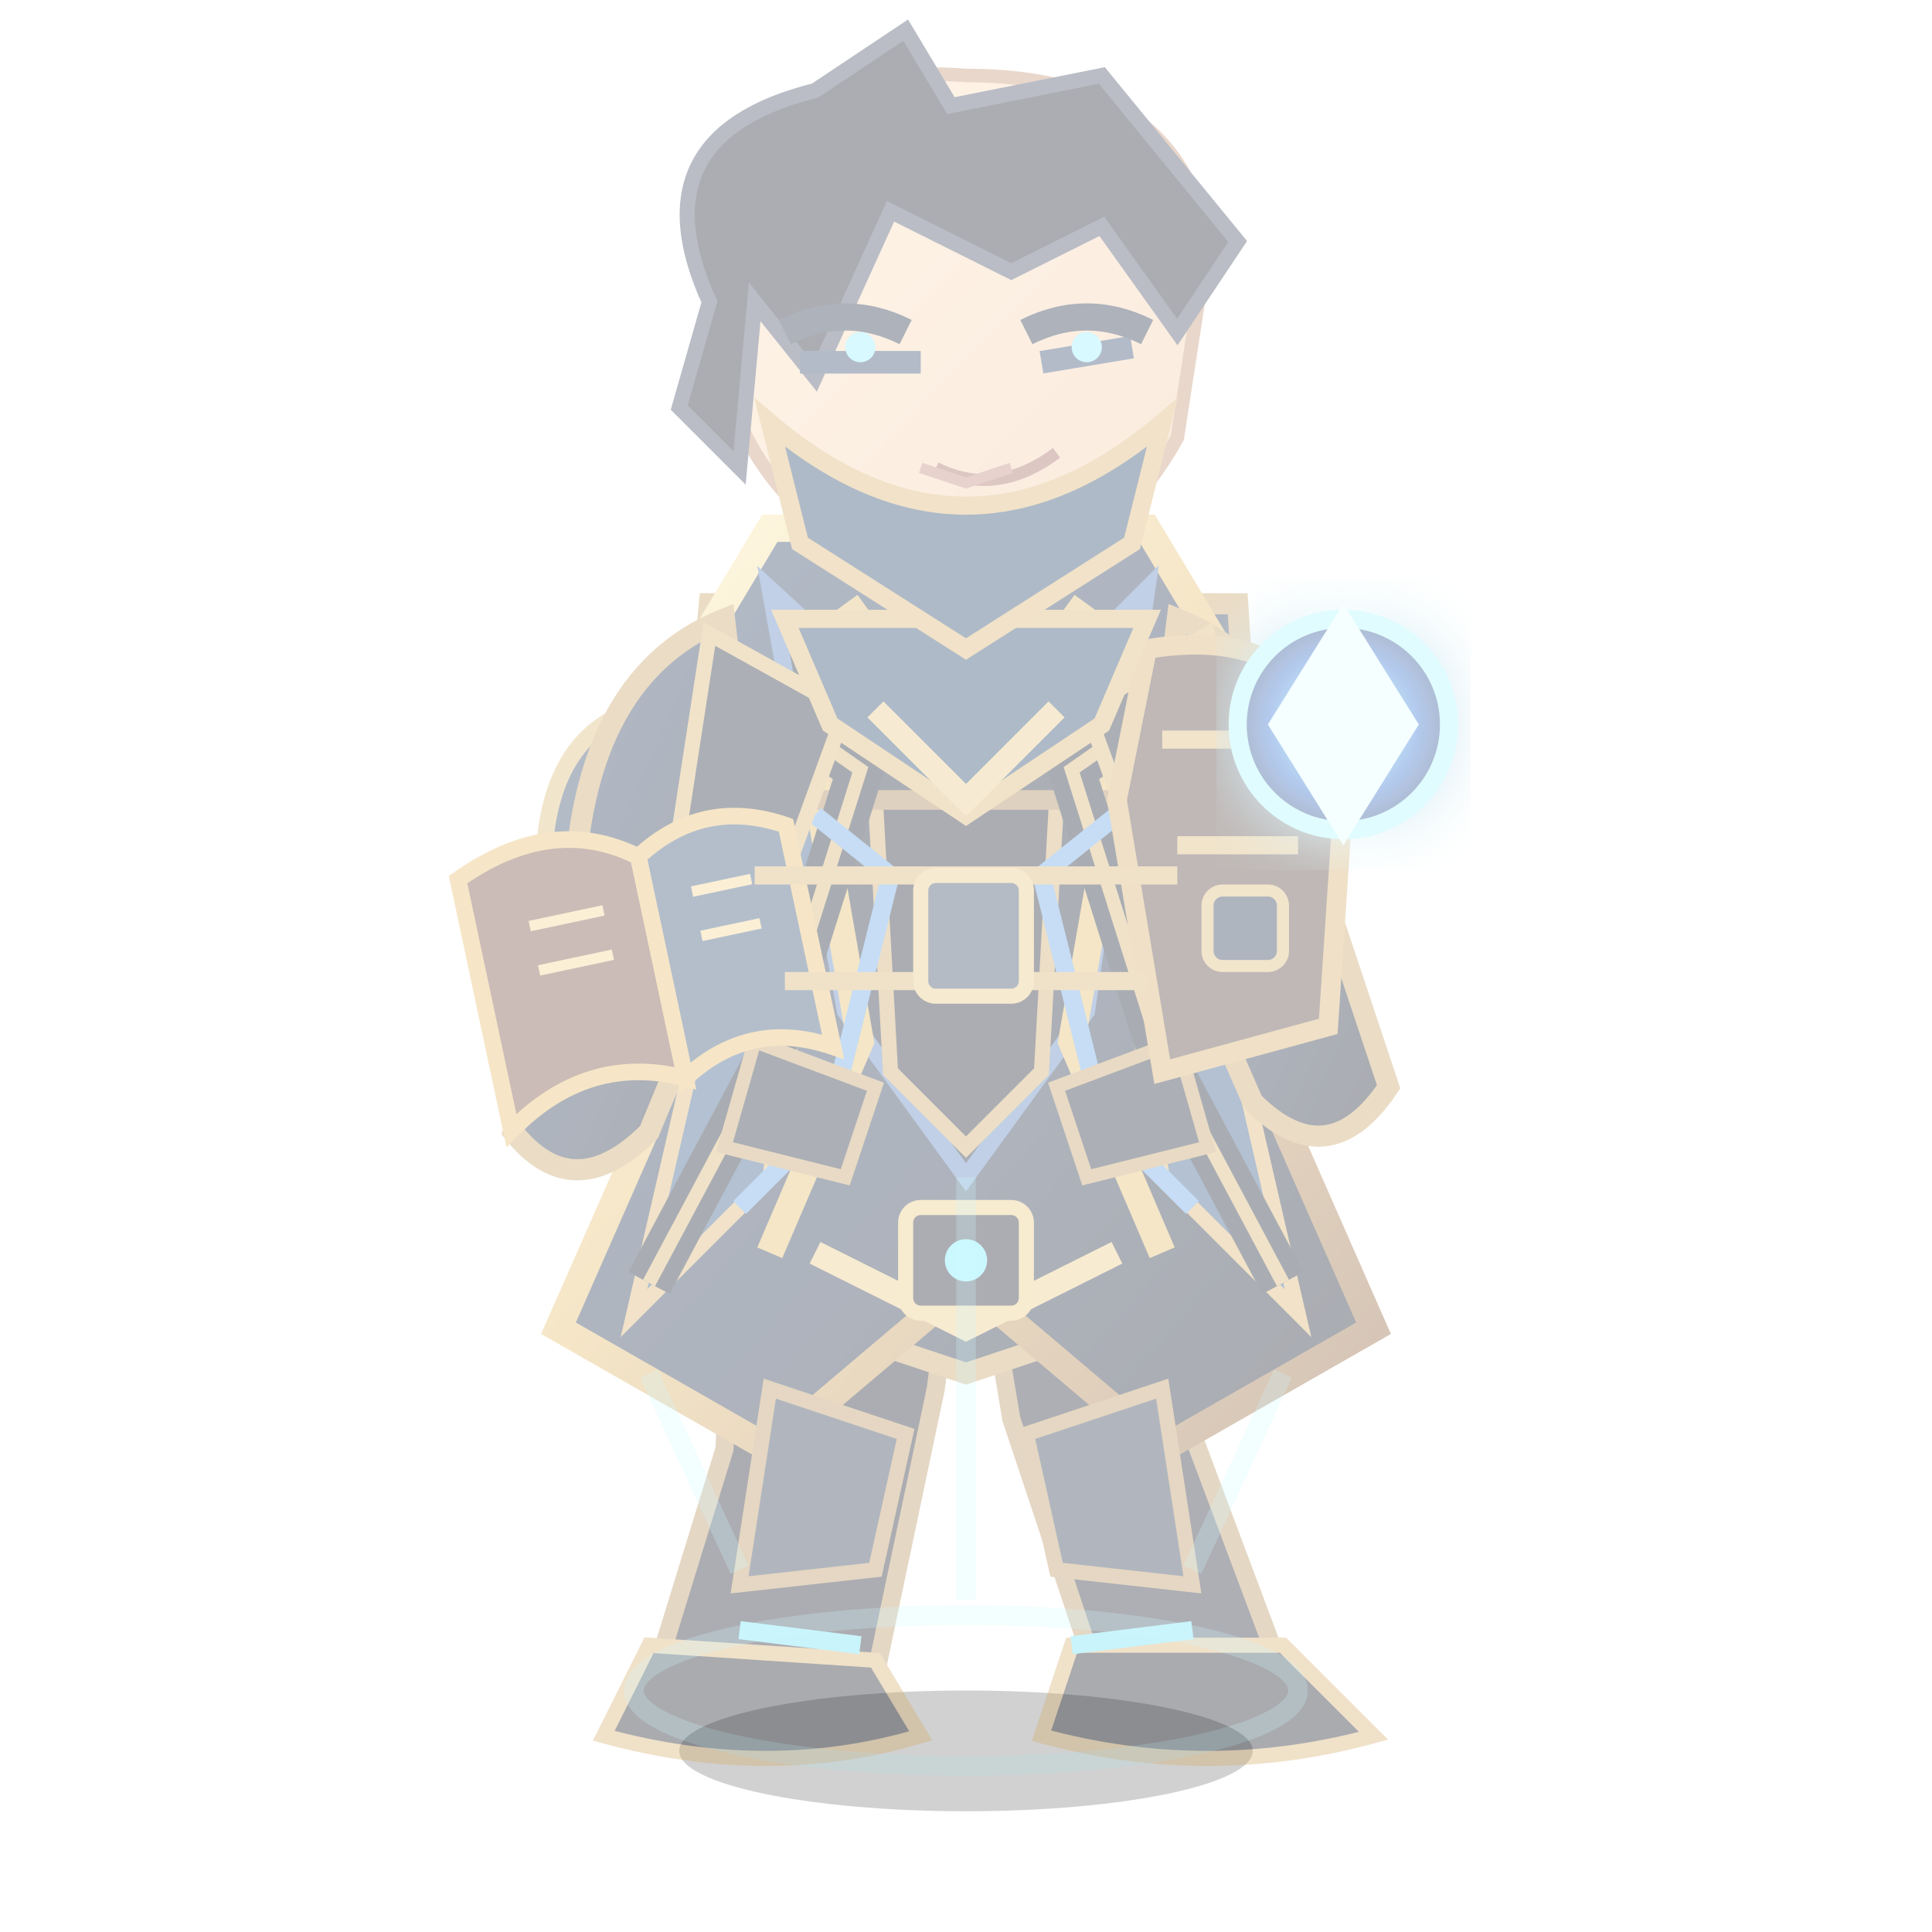
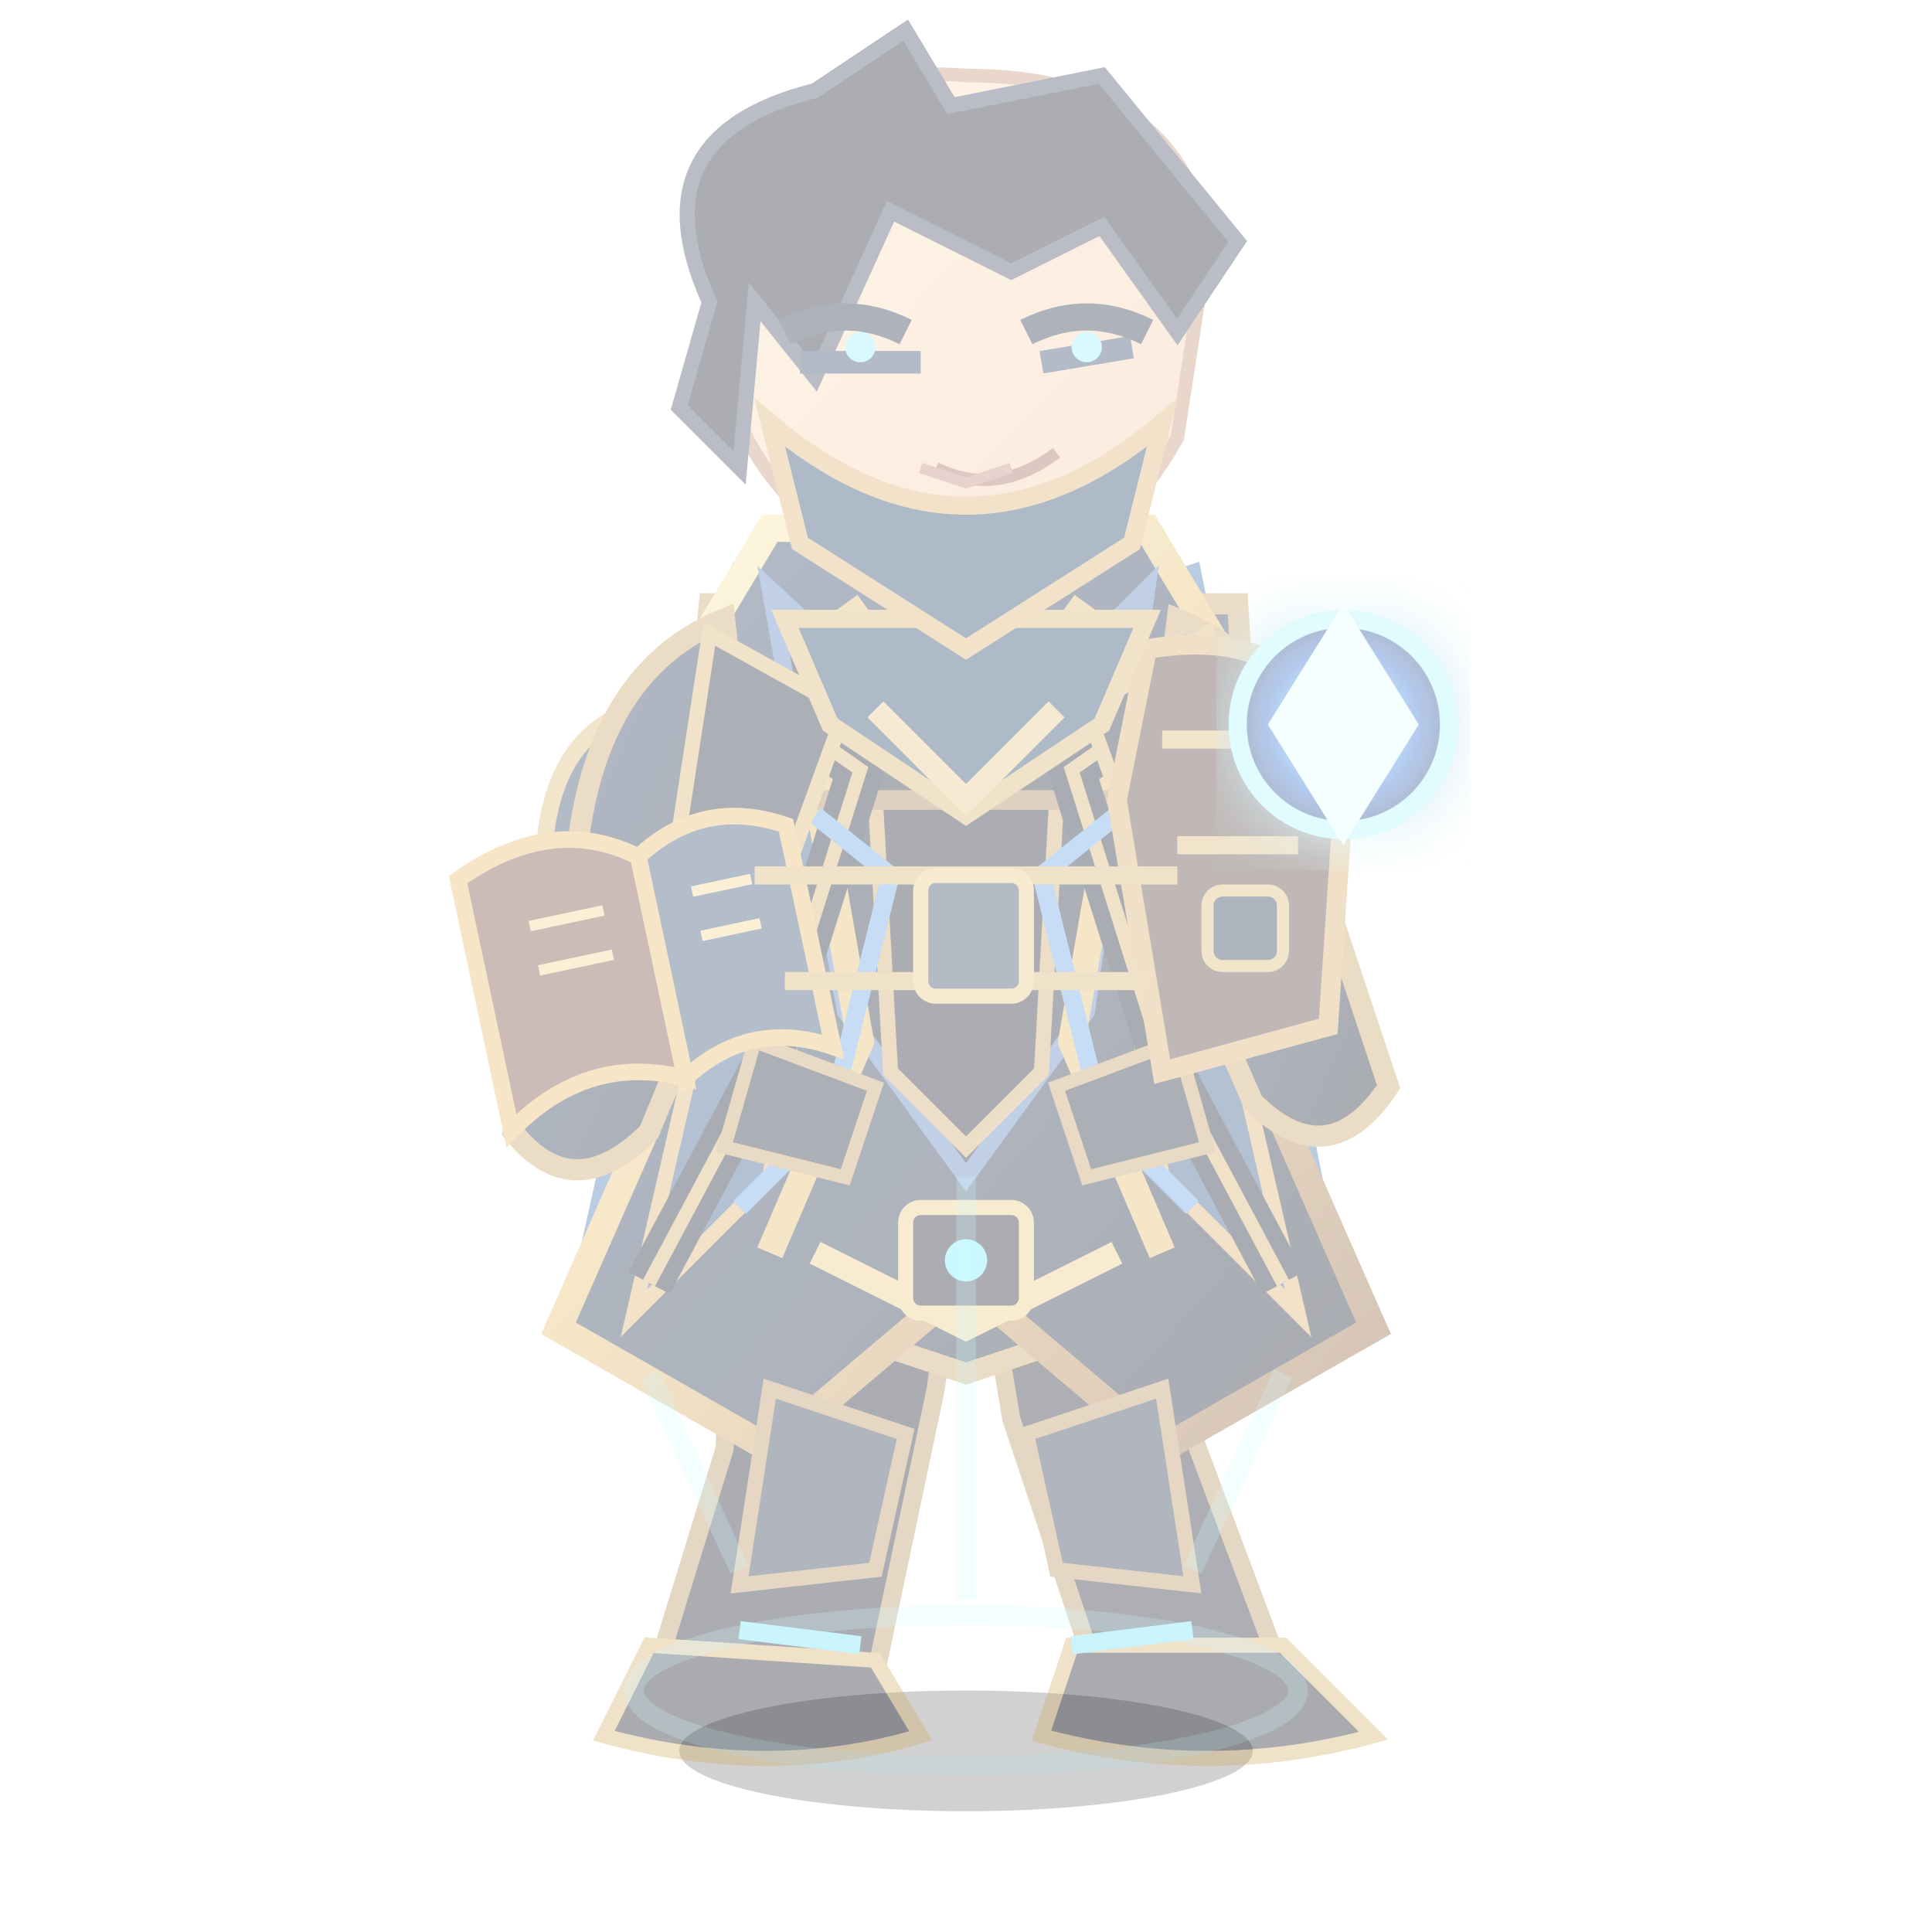
<svg xmlns="http://www.w3.org/2000/svg" width="128" height="128" viewBox="0 0 128 128" role="img" aria-label="Researcher down menuEnter frame 0">
  <defs>
    <linearGradient id="coat" x1="0" y1="0" x2="1" y2="1">
      <stop offset="0" stop-color="#223c61" />
      <stop offset=".58" stop-color="#172642" />
      <stop offset="1" stop-color="#090f1b" />
    </linearGradient>
    <linearGradient id="gold" x1="0" y1="0" x2="1" y2="1">
      <stop stop-color="#fff0b2" />
      <stop offset=".45" stop-color="#e4b65f" />
      <stop offset="1" stop-color="#80512c" />
    </linearGradient>
    <radialGradient id="orb">
      <stop stop-color="#f0ffff" />
      <stop offset=".25" stop-color="#55e9ff" />
      <stop offset=".7" stop-color="#2769cf" />
      <stop offset="1" stop-color="#18366e" />
    </radialGradient>
    <linearGradient id="skin" x1="0" y1="0" x2="1" y2="1">
      <stop stop-color="#ffe0bd" />
      <stop offset="1" stop-color="#efc6a0" />
    </linearGradient>
    <filter id="glow">
      <feGaussianBlur stdDeviation="2.1" result="b" />
      <feMerge>
        <feMergeNode in="b" />
        <feMergeNode in="SourceGraphic" />
      </feMerge>
    </filter>
  </defs>
  <ellipse cx="64" cy="116" rx="19" ry="4" fill="#000" opacity=".18" />
  <g opacity="0.35">
    <g transform="translate(0 0)">
+       <path d="M49 38 Q64 43 79 38 L88 83 Q79 91 74 92 L64 84 L54 92 Q43 91 39 83 Z" fill="#101b31" stroke="#386da9" stroke-width="1.2" />
+       <path d="M44 81 L54 87 L64 80 L74 87 L84 81" fill="none" stroke="#b58a4d" stroke-width="1" />
      <path d="M49 74 L48 96 L44 109 Q49 114 58 111 L62 92 L64 76 Z" fill="#101522" stroke="#b28b56" stroke-width="1.2" />
      <path d="M64 76 L67 94 L72 109 Q78 114 85 111 L79 95 L77 74 Z" fill="#151a28" stroke="#b28b56" stroke-width="1.2" />
      <path d="M43 109 L58 110 L61 115 Q51 118 40 115 Z M71 109 L85 109 L91 115 Q80 118 69 115 Z" fill="#090e18" stroke="#d4aa65" stroke-width="1" />
      <path d="M47 40 L82 40 L84 71 L79 86 L64 91 L49 86 L44 71 Z" fill="url(#coat)" stroke="#c49a5a" stroke-width="1.4" />
      <path d="M51 35 L76 35 L82 45 L80 63 L91 88 L77 96 L64 85 L51 96 L37 88 L48 63 L45 45 Z" fill="url(#coat)" stroke="url(#gold)" stroke-width="1.8" />
      <path d="M51 39 L64 51 L76 39 L72 67 L64 78 L56 67 Z" fill="#101b2d" stroke="#4e78b8" stroke-width="1.1" />
      <path d="M48 49 L55 52 L51 78 L42 87 L48 61 Z M78 49 L73 52 L77 78 L86 87 L80 61 Z" fill="#244d7d" stroke="#d6ad63" stroke-width="1" />
      <path d="M56 40 L64 51 L72 40" fill="none" stroke="#dcb566" stroke-width="2" />
      <path d="M58 53 L70 53 L69 71 L64 76 L59 71 Z" fill="#101523" stroke="#c8a15e" stroke-width="1" />
      <path d="M53 46 L57 69 L51 83 M75 46 L71 69 L77 83" fill="none" stroke="#dfb65f" stroke-width="1.8" />
      <path d="M47 53 L81 53" stroke="#a47b47" stroke-width="1.3" />
      <path d="M47 44 L57 51 L51 70 L43 85 M81 44 L71 51 L77 70 L85 85" fill="none" stroke="#0a1425" stroke-width="3.1" />
      <path d="M47 44 L57 51 L51 70 L43 85 M81 44 L71 51 L77 70 L85 85" fill="none" stroke="#d4ad63" stroke-width=".9" />
      <path d="M54 54 L59 58 L55 74 L49 80 M74 54 L69 58 L73 74 L79 80" fill="none" stroke="#5b9de1" stroke-width="1.2" />
      <path d="M54 83 L64 88 L74 83" fill="none" stroke="#e8c77b" stroke-width="1.6" />
      <rect x="60" y="80" width="8" height="7" rx="1" fill="#101522" stroke="#e7c578" stroke-width="1" />
      <circle cx="64" cy="83.5" r="1.4" fill="#69eaff" />
      <path d="M42 47 Q36 49 36 58 L38 69 L45 70 L48 58 Z" fill="#213b5d" stroke="#d7b46c" stroke-width="1.1" />
      <path d="M39 53 L44 55 L42 64" fill="none" stroke="#5799d9" stroke-width="1.3" />
      <path d="M81 47 Q88 49 88 58 L86 69 L79 70 L76 58 Z" fill="#172944" stroke="#d7b46c" stroke-width="1.1" />
      <path d="M80 54 L85 56 L83 64" fill="none" stroke="#5799d9" stroke-width="1.3" />
      <path d="M50 69 L58 72 L56 78 L48 76 Z M70 72 L78 69 L80 76 L72 78 Z" fill="#111a2a" stroke="#bc9558" stroke-width=".9" />
      <path d="M51 92 L60 95 L58 104 L49 105 Z M68 95 L77 92 L79 105 L70 104 Z" fill="#202d44" stroke="#b58d53" stroke-width="1" />
      <path d="M49 108 L57 109 M71 109 L79 108" stroke="#64dff4" stroke-width="1.2" />
      <g transform="rotate(0 64 48)">
        <path d="M48 41 Q38 45 38 61 L34 75 Q38 80 43 75 L50 58 Z" fill="url(#coat)" stroke="#c59b58" stroke-width="1.4" />
        <path d="M78 41 Q88 45 88 60 L92 72 Q88 78 83 73 L76 57 Z" fill="url(#coat)" stroke="#c59b58" stroke-width="1.4" />
      </g>
      <path d="M47 42 L56 47 L52 58 L45 55 Z M80 42 L72 47 L76 58 L83 55 Z" fill="#121b2b" stroke="#d4ae66" stroke-width="1" />
      <path d="M76 43 Q88 41 89 53 L88 68 L77 71 L74 53 Z" fill="#49352f" stroke="#d2a75e" stroke-width="1.3" />
      <path d="M77 49 L87 49 M78 56 L86 56" stroke="#d9b16a" stroke-width="1.2" />
      <rect x="80" y="59" width="5" height="5" rx="1" fill="#172b48" stroke="#d7b46c" stroke-width=".8" />
      <g transform="rotate(-12 42 65)">
        <path d="M32 56 Q39 53 44 57 L44 72 Q38 69 32 73 Z" fill="#6b3e31" stroke="#e4b65f" stroke-width="1.1" />
        <path d="M44 57 Q49 54 54 57 L54 72 Q49 69 44 72 Z" fill="#27466b" stroke="#e4b65f" stroke-width="1.1" />
        <path d="M36 60 L41 60 M36 63 L41 63 M47 60 L51 60 M47 63 L51 63" stroke="#f3d28a" stroke-width=".7" />
      </g>
      <path d="M52 41 L76 41 L73 48 L64 54 L55 48 Z" fill="#17395e" stroke="#d8b064" stroke-width="1.2" />
      <path d="M58 47 L64 53 L70 47" fill="none" stroke="#e6c77d" stroke-width="1.5" />
      <path d="M50 58 L78 58 M52 65 L76 65" stroke="#d4ad63" stroke-width="1.2" />
      <rect x="61" y="58" width="7" height="8" rx="1" fill="#273c58" stroke="#e5c277" stroke-width="1" />
      <path d="M48 14 Q51 4 64 5 Q78 5 80 16 L78 29 Q73 38 64 38 Q53 37 49 28 Z" fill="url(#skin)" stroke="#c08d69" stroke-width=".9" />
      <path d="M47 20 Q42 9 54 6 L60 2 L63 7 L73 5 L82 16 L78 22 L73 15 L67 18 L59 14 L54 25 L50 20 L49 31 L45 27 Z" fill="#111521" stroke="#394258" stroke-width="1" />
      <path d="M53 24 L61 24 M69 24 L75 23" stroke="#243d65" stroke-width="1.5" />
      <path d="M62 31 Q66 33 70 30" fill="none" stroke="#9d5e54" stroke-width=".8" />
      <path d="M52 22 Q56 20 60 22 M68 22 Q72 20 76 22" fill="none" stroke="#17213a" stroke-width="1.8" />
      <circle cx="57" cy="23" r="1" fill="#8ceeff" />
      <circle cx="72" cy="23" r="1" fill="#8ceeff" />
      <path d="M61 31 L64 32 L67 31" fill="none" stroke="#b97d70" stroke-width=".7" />
      <path d="M51 28 Q64 39 77 28 L75 36 L64 43 L53 36 Z" fill="#17395e" stroke="#d6ad65" stroke-width="1.2" />
      <g filter="url(#glow)">
        <circle cx="89" cy="48" r="7" fill="url(#orb)" stroke="#a5f7ff" stroke-width="1.2" />
        <path d="M84 48 L89 40 L94 48 L89 56 Z" fill="#e2ffff" />
      </g>
    </g>
    <g fill="none" stroke="#72eaff" stroke-width="1.3" opacity="0.25">
      <ellipse cx="64" cy="112" rx="22" ry="5" />
      <path d="M64 106 L64 78 M49 104 L43 91 M79 104 L85 91" />
    </g>
  </g>
</svg>
